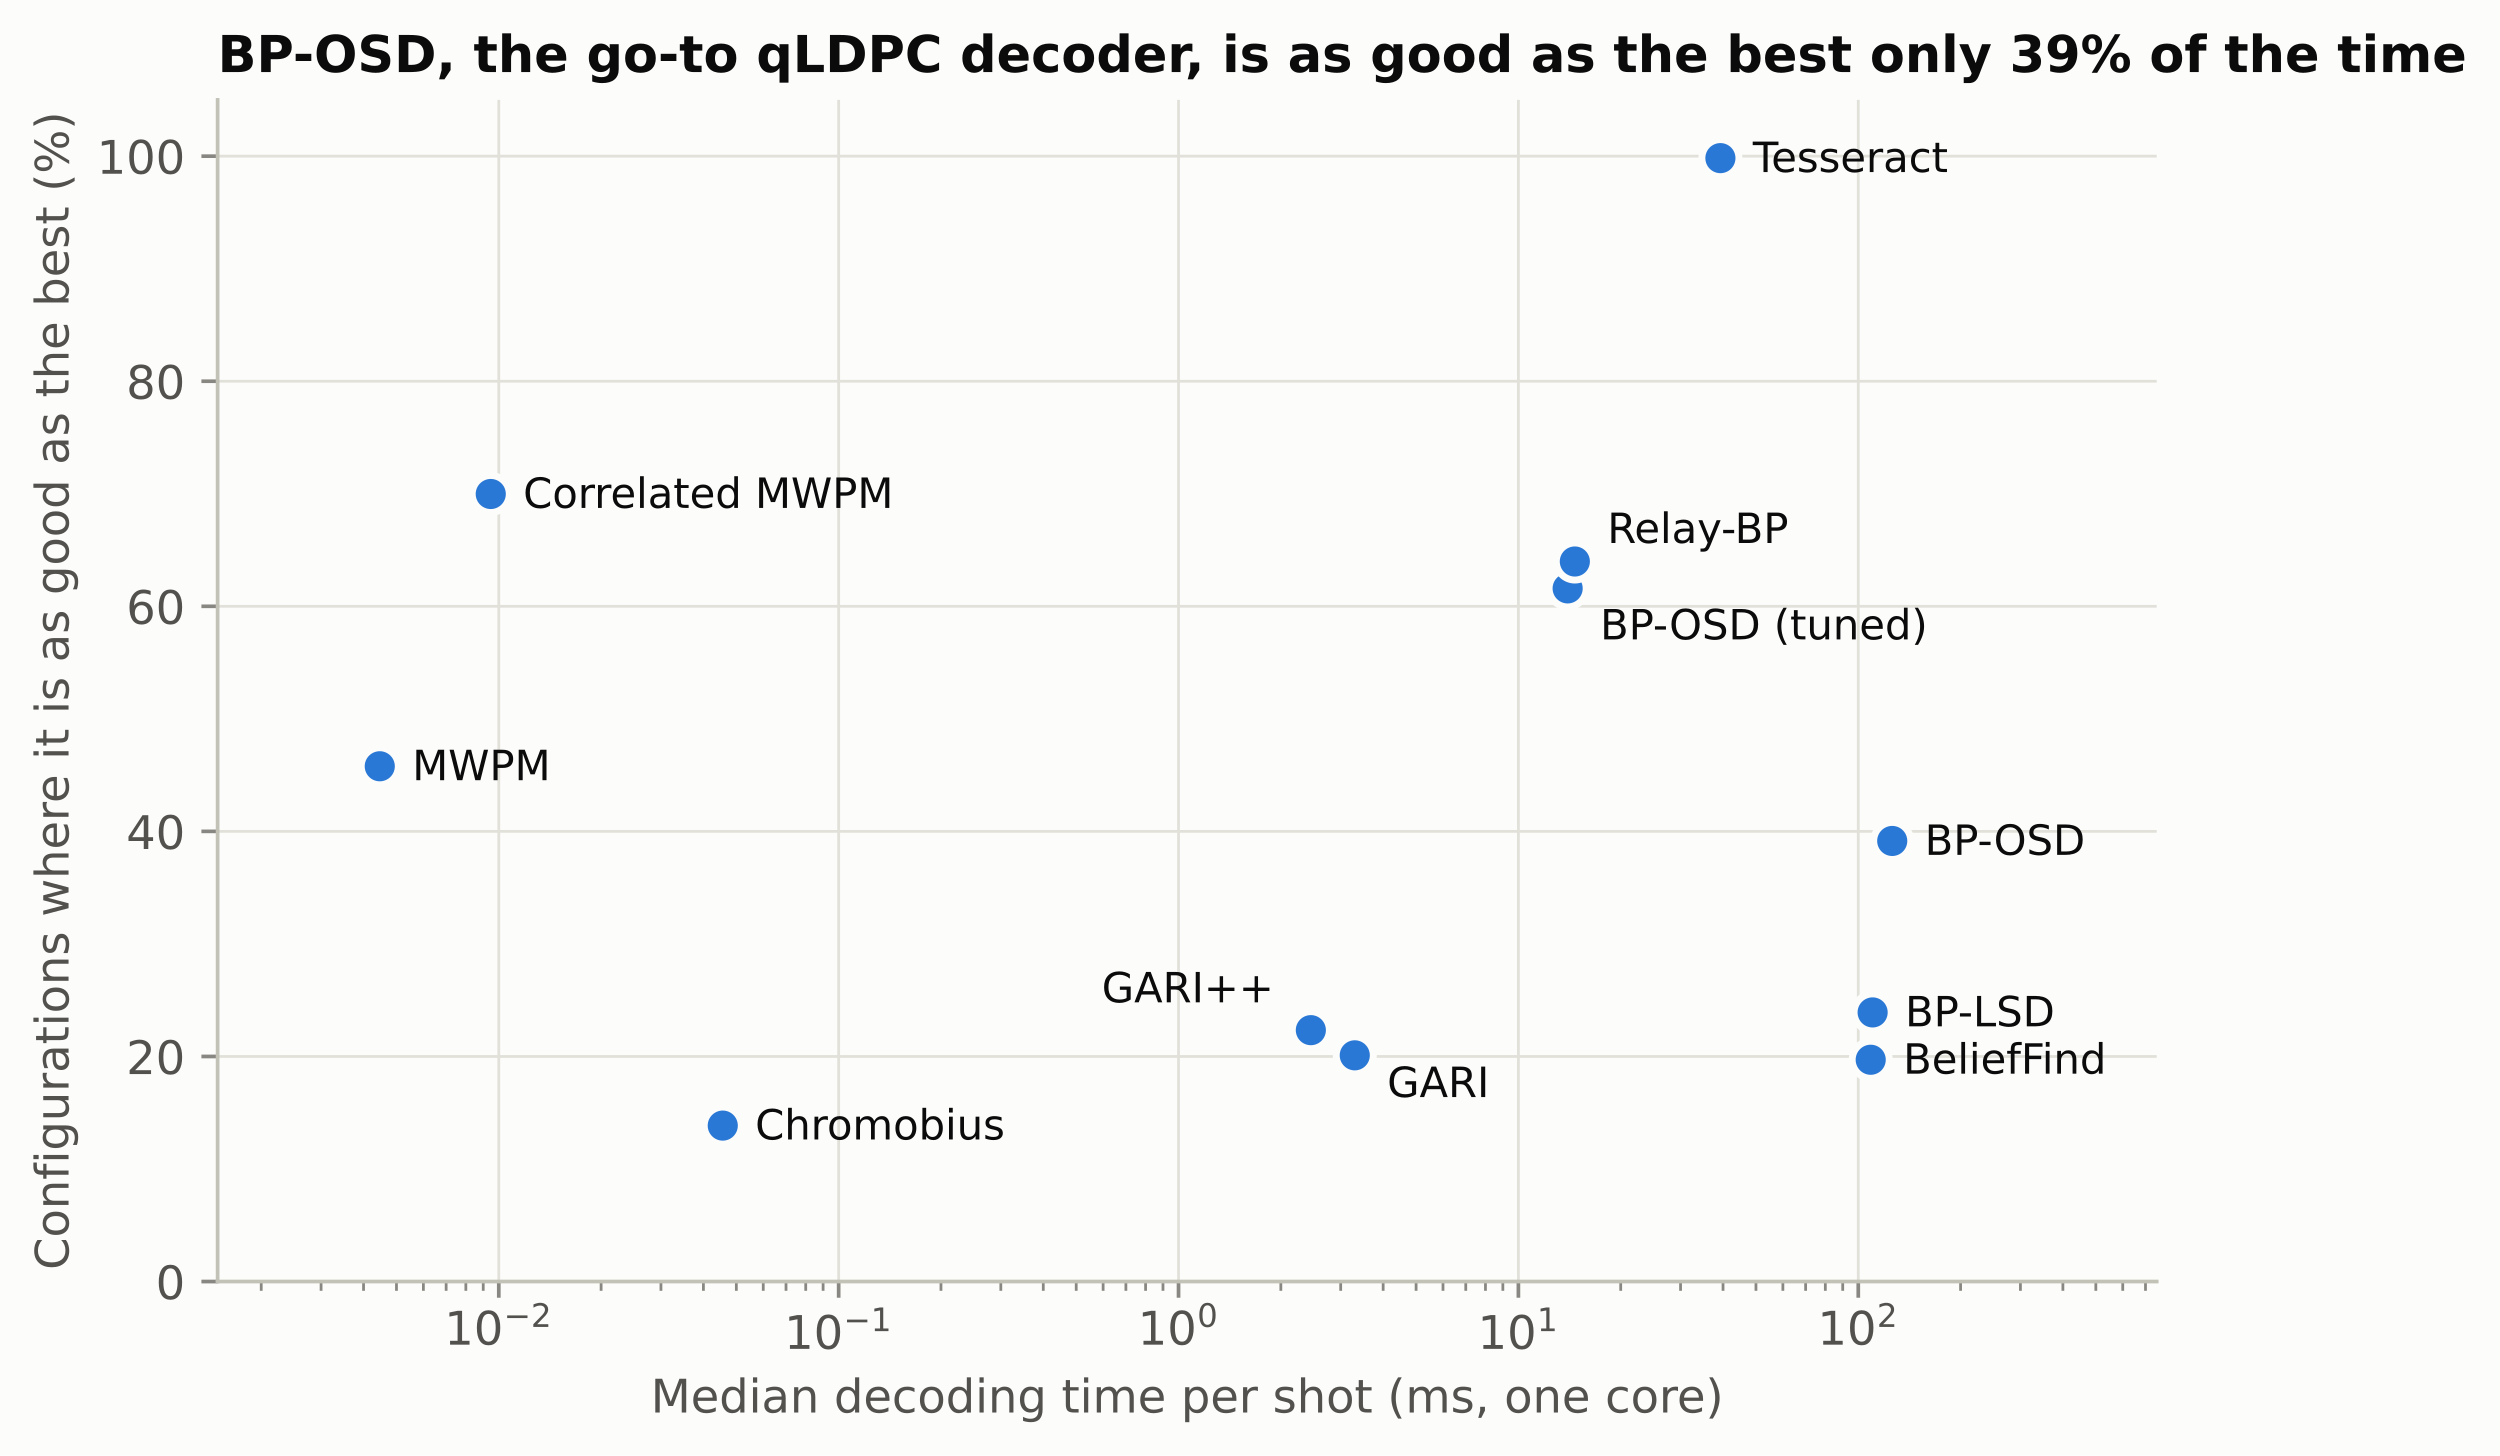
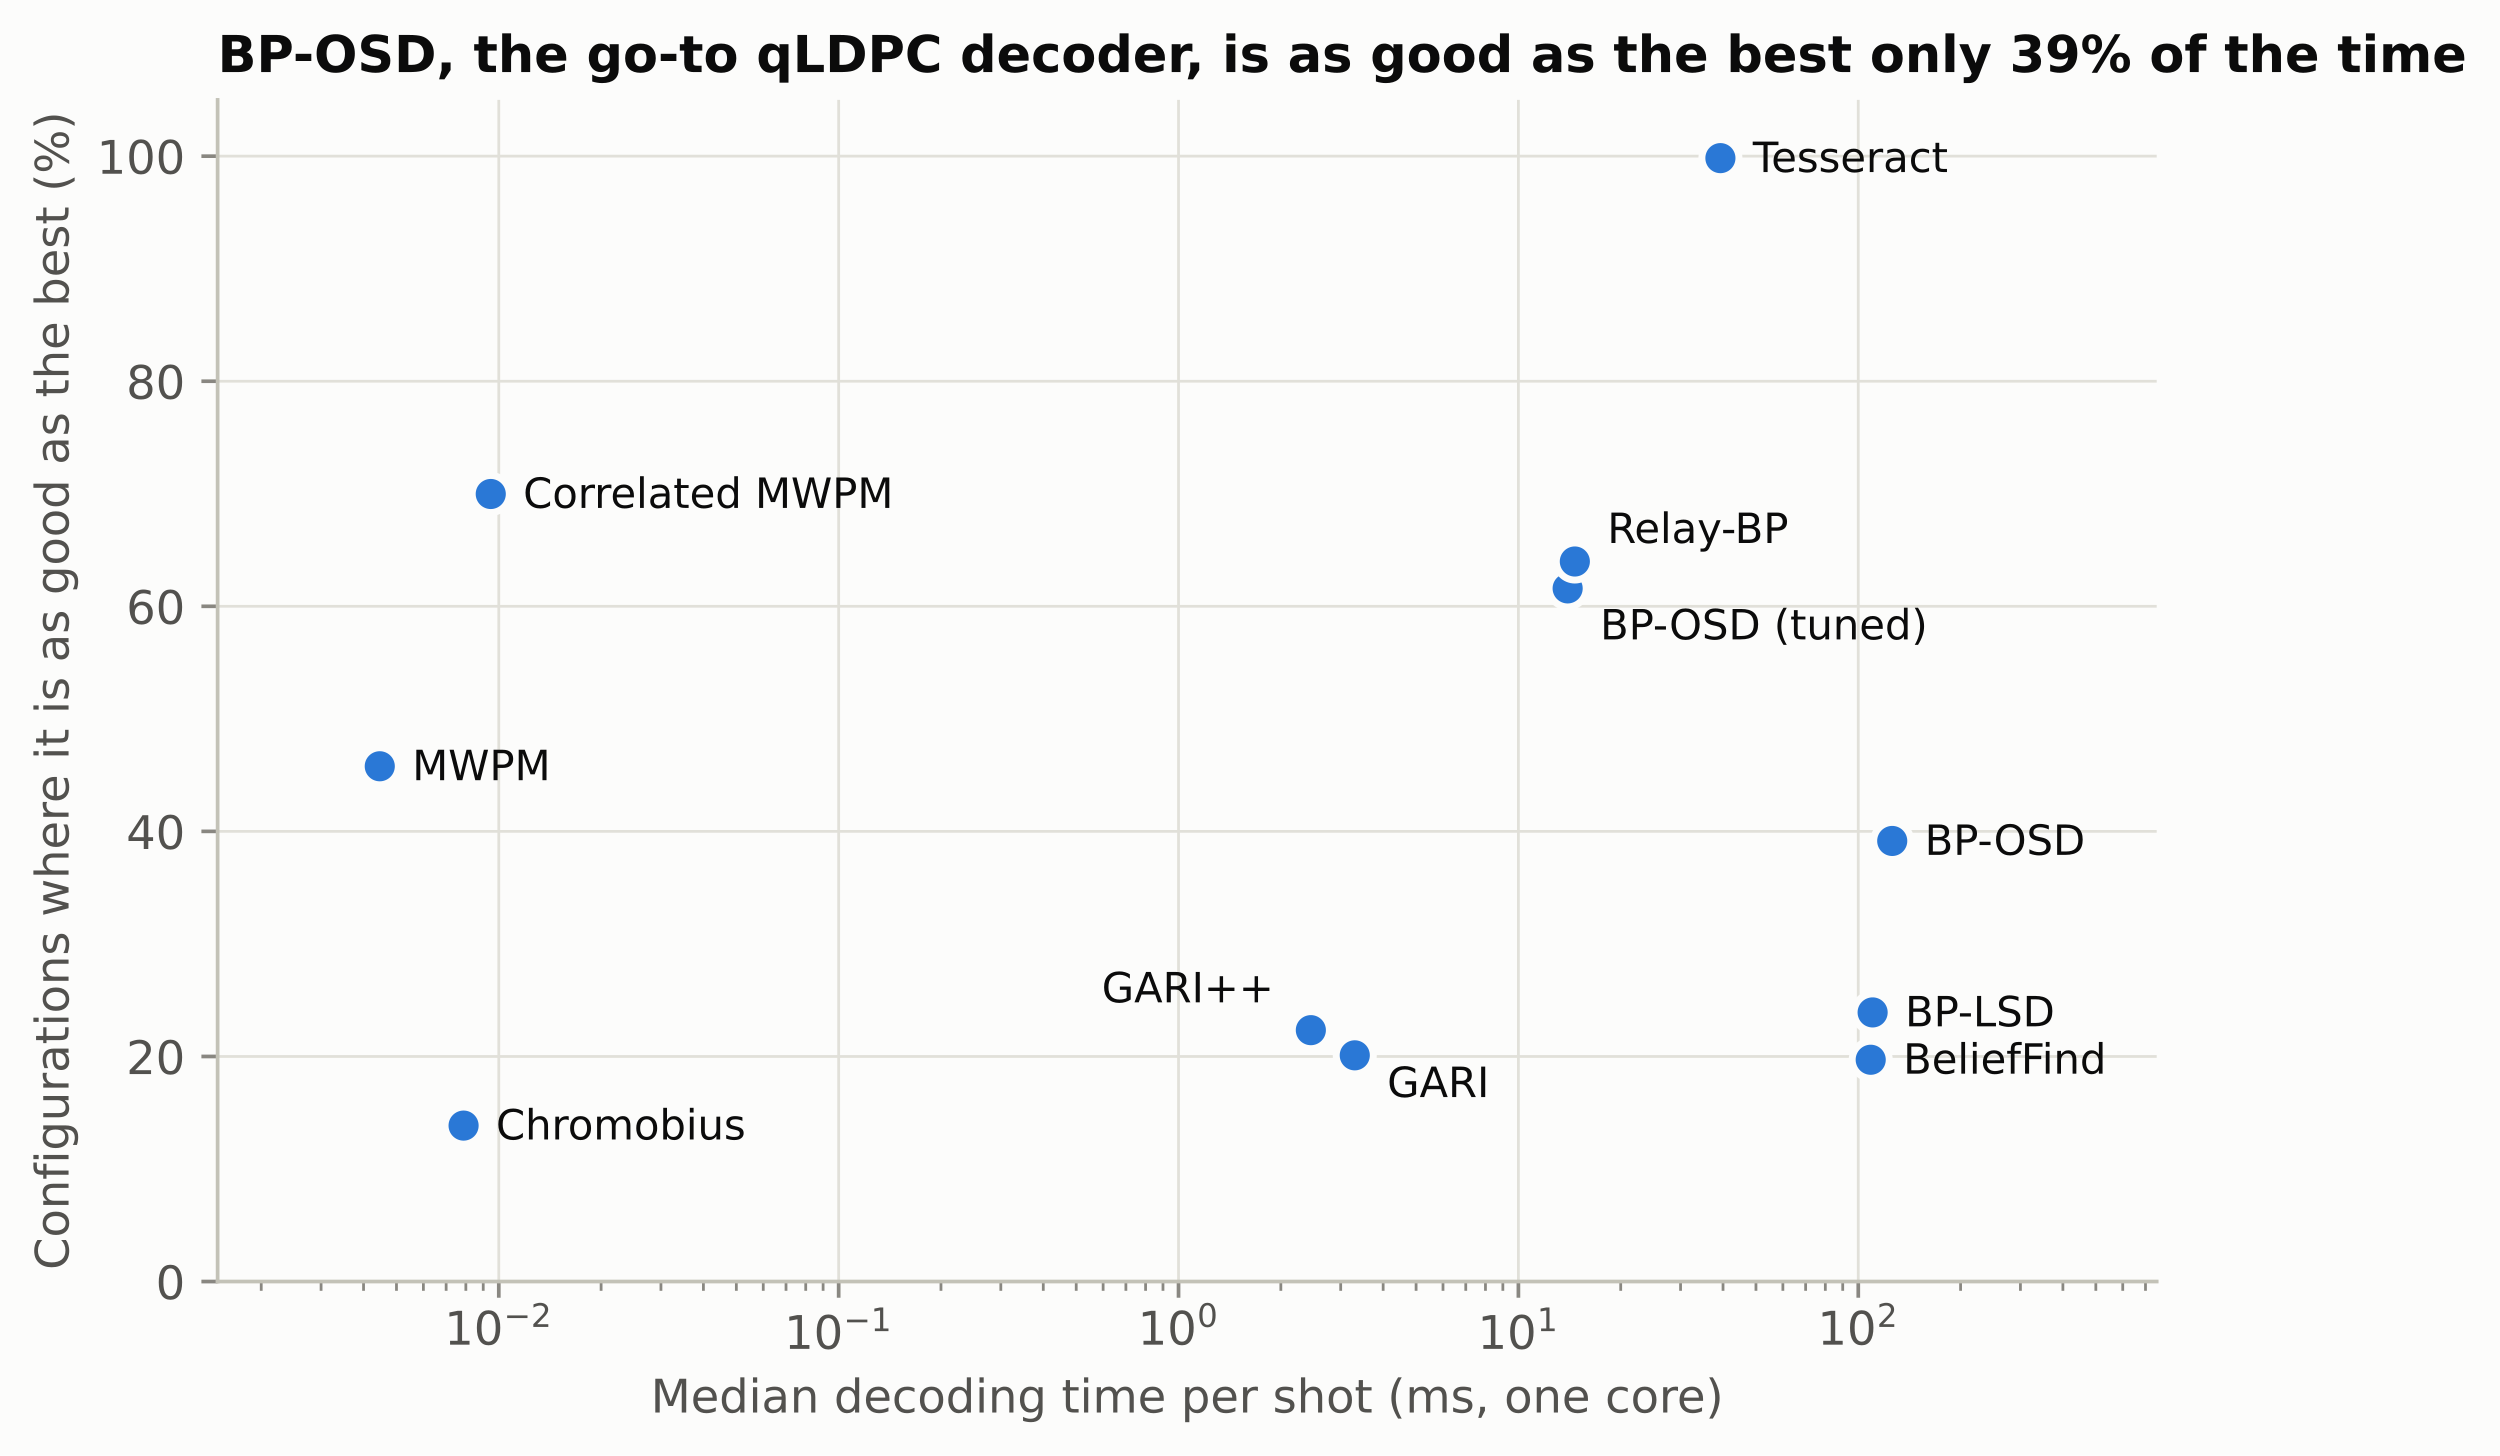
<svg xmlns="http://www.w3.org/2000/svg" xmlns:xlink="http://www.w3.org/1999/xlink" width="539.558pt" height="314.139pt" viewBox="0 0 539.558 314.139" version="1.1">
  <defs>
    <style type="text/css">*{stroke-linejoin: round; stroke-linecap: butt}</style>
  </defs>
  <g id="figure_1">
    <g id="patch_1">
      <path d="M 0 314.139  L 539.558 314.139  L 539.558 0  L 0 0  z " style="fill: #fcfcfb" />
    </g>
    <g id="axes_1">
      <g id="patch_2">
        <path d="M 46.966 276.582  L 465.466 276.582  L 465.466 21.558  L 46.966 21.558  z " style="fill: #fcfcfb" />
      </g>
      <g id="matplotlib.axis_1">
        <g id="xtick_1">
          <g id="line2d_1">
            <path d="M 107.65 276.582  L 107.65 21.558  " clip-path="url(#p9e73c11b48)" style="fill: none; stroke: #e1e0d9; stroke-width: 0.6; stroke-linecap: square" />
          </g>
          <g id="line2d_2">
            <defs>
              <path id="m206fc16bcb" d="M 0 0  L 0 3.5  " style="stroke: #898781; stroke-width: 0.8" />
            </defs>
            <g>
              <use xlink:href="#m206fc16bcb" x="107.65" y="276.582" style="fill: #898781; stroke: #898781; stroke-width: 0.8" />
            </g>
          </g>
          <g id="text_1">
            <g style="fill: #52514e" transform="translate(95.8999 291.1807)">
              <text>
                <tspan style="font: 10px 'DejaVu Sans'" x="0 6.362" y="-0.977">10</tspan>
                <tspan style="font: 7px 'DejaVu Sans'" x="12.82 18.686" y="-4.805">−2</tspan>
              </text>
            </g>
          </g>
        </g>
        <g id="xtick_2">
          <g id="line2d_3">
            <path d="M 181.002 276.582  L 181.002 21.558  " clip-path="url(#p9e73c11b48)" style="fill: none; stroke: #e1e0d9; stroke-width: 0.6; stroke-linecap: square" />
          </g>
          <g id="line2d_4">
            <g>
              <use xlink:href="#m206fc16bcb" x="181.002" y="276.582" style="fill: #898781; stroke: #898781; stroke-width: 0.8" />
            </g>
          </g>
          <g id="text_2">
            <g style="fill: #52514e" transform="translate(169.252 291.1807)">
              <text>
                <tspan style="font: 10px 'DejaVu Sans'" x="0 6.362" y="-0.064">10</tspan>
                <tspan style="font: 7px 'DejaVu Sans'" x="12.82 18.686" y="-3.892">−1</tspan>
              </text>
            </g>
          </g>
        </g>
        <g id="xtick_3">
          <g id="line2d_5">
            <path d="M 254.354 276.582  L 254.354 21.558  " clip-path="url(#p9e73c11b48)" style="fill: none; stroke: #e1e0d9; stroke-width: 0.6; stroke-linecap: square" />
          </g>
          <g id="line2d_6">
            <g>
              <use xlink:href="#m206fc16bcb" x="254.354" y="276.582" style="fill: #898781; stroke: #898781; stroke-width: 0.8" />
            </g>
          </g>
          <g id="text_3">
            <g style="fill: #52514e" transform="translate(245.554 291.1807)">
              <text>
                <tspan style="font: 10px 'DejaVu Sans'" x="0 6.362" y="-0.977">10</tspan>
                <tspan style="font: 7px 'DejaVu Sans'" x="12.82" y="-4.805">0</tspan>
              </text>
            </g>
          </g>
        </g>
        <g id="xtick_4">
          <g id="line2d_7">
            <path d="M 327.706 276.582  L 327.706 21.558  " clip-path="url(#p9e73c11b48)" style="fill: none; stroke: #e1e0d9; stroke-width: 0.6; stroke-linecap: square" />
          </g>
          <g id="line2d_8">
            <g>
              <use xlink:href="#m206fc16bcb" x="327.706" y="276.582" style="fill: #898781; stroke: #898781; stroke-width: 0.8" />
            </g>
          </g>
          <g id="text_4">
            <g style="fill: #52514e" transform="translate(318.9061 291.1807)">
              <text>
                <tspan style="font: 10px 'DejaVu Sans'" x="0 6.362" y="-0.064">10</tspan>
                <tspan style="font: 7px 'DejaVu Sans'" x="12.82" y="-3.892">1</tspan>
              </text>
            </g>
          </g>
        </g>
        <g id="xtick_5">
          <g id="line2d_9">
            <path d="M 401.058 276.582  L 401.058 21.558  " clip-path="url(#p9e73c11b48)" style="fill: none; stroke: #e1e0d9; stroke-width: 0.6; stroke-linecap: square" />
          </g>
          <g id="line2d_10">
            <g>
              <use xlink:href="#m206fc16bcb" x="401.058" y="276.582" style="fill: #898781; stroke: #898781; stroke-width: 0.8" />
            </g>
          </g>
          <g id="text_5">
            <g style="fill: #52514e" transform="translate(392.2581 291.1807)">
              <text>
                <tspan style="font: 10px 'DejaVu Sans'" x="0 6.362" y="-0.977">10</tspan>
                <tspan style="font: 7px 'DejaVu Sans'" x="12.82" y="-4.805">2</tspan>
              </text>
            </g>
          </g>
        </g>
        <g id="xtick_6">
          <g id="line2d_11">
            <defs>
              <path id="m3dd8f0d7dc" d="M 0 0  L 0 2  " style="stroke: #898781; stroke-width: 0.6" />
            </defs>
            <g>
              <use xlink:href="#m3dd8f0d7dc" x="56.379" y="276.582" style="fill: #898781; stroke: #898781; stroke-width: 0.6" />
            </g>
          </g>
        </g>
        <g id="xtick_7">
          <g id="line2d_12">
            <g>
              <use xlink:href="#m3dd8f0d7dc" x="69.296" y="276.582" style="fill: #898781; stroke: #898781; stroke-width: 0.6" />
            </g>
          </g>
        </g>
        <g id="xtick_8">
          <g id="line2d_13">
            <g>
              <use xlink:href="#m3dd8f0d7dc" x="78.46" y="276.582" style="fill: #898781; stroke: #898781; stroke-width: 0.6" />
            </g>
          </g>
        </g>
        <g id="xtick_9">
          <g id="line2d_14">
            <g>
              <use xlink:href="#m3dd8f0d7dc" x="85.569" y="276.582" style="fill: #898781; stroke: #898781; stroke-width: 0.6" />
            </g>
          </g>
        </g>
        <g id="xtick_10">
          <g id="line2d_15">
            <g>
              <use xlink:href="#m3dd8f0d7dc" x="91.377" y="276.582" style="fill: #898781; stroke: #898781; stroke-width: 0.6" />
            </g>
          </g>
        </g>
        <g id="xtick_11">
          <g id="line2d_16">
            <g>
              <use xlink:href="#m3dd8f0d7dc" x="96.288" y="276.582" style="fill: #898781; stroke: #898781; stroke-width: 0.6" />
            </g>
          </g>
        </g>
        <g id="xtick_12">
          <g id="line2d_17">
            <g>
              <use xlink:href="#m3dd8f0d7dc" x="100.541" y="276.582" style="fill: #898781; stroke: #898781; stroke-width: 0.6" />
            </g>
          </g>
        </g>
        <g id="xtick_13">
          <g id="line2d_18">
            <g>
              <use xlink:href="#m3dd8f0d7dc" x="104.293" y="276.582" style="fill: #898781; stroke: #898781; stroke-width: 0.6" />
            </g>
          </g>
        </g>
        <g id="xtick_14">
          <g id="line2d_19">
            <g>
              <use xlink:href="#m3dd8f0d7dc" x="129.731" y="276.582" style="fill: #898781; stroke: #898781; stroke-width: 0.6" />
            </g>
          </g>
        </g>
        <g id="xtick_15">
          <g id="line2d_20">
            <g>
              <use xlink:href="#m3dd8f0d7dc" x="142.648" y="276.582" style="fill: #898781; stroke: #898781; stroke-width: 0.6" />
            </g>
          </g>
        </g>
        <g id="xtick_16">
          <g id="line2d_21">
            <g>
              <use xlink:href="#m3dd8f0d7dc" x="151.812" y="276.582" style="fill: #898781; stroke: #898781; stroke-width: 0.6" />
            </g>
          </g>
        </g>
        <g id="xtick_17">
          <g id="line2d_22">
            <g>
              <use xlink:href="#m3dd8f0d7dc" x="158.921" y="276.582" style="fill: #898781; stroke: #898781; stroke-width: 0.6" />
            </g>
          </g>
        </g>
        <g id="xtick_18">
          <g id="line2d_23">
            <g>
              <use xlink:href="#m3dd8f0d7dc" x="164.729" y="276.582" style="fill: #898781; stroke: #898781; stroke-width: 0.6" />
            </g>
          </g>
        </g>
        <g id="xtick_19">
          <g id="line2d_24">
            <g>
              <use xlink:href="#m3dd8f0d7dc" x="169.64" y="276.582" style="fill: #898781; stroke: #898781; stroke-width: 0.6" />
            </g>
          </g>
        </g>
        <g id="xtick_20">
          <g id="line2d_25">
            <g>
              <use xlink:href="#m3dd8f0d7dc" x="173.893" y="276.582" style="fill: #898781; stroke: #898781; stroke-width: 0.6" />
            </g>
          </g>
        </g>
        <g id="xtick_21">
          <g id="line2d_26">
            <g>
              <use xlink:href="#m3dd8f0d7dc" x="177.646" y="276.582" style="fill: #898781; stroke: #898781; stroke-width: 0.6" />
            </g>
          </g>
        </g>
        <g id="xtick_22">
          <g id="line2d_27">
            <g>
              <use xlink:href="#m3dd8f0d7dc" x="203.083" y="276.582" style="fill: #898781; stroke: #898781; stroke-width: 0.6" />
            </g>
          </g>
        </g>
        <g id="xtick_23">
          <g id="line2d_28">
            <g>
              <use xlink:href="#m3dd8f0d7dc" x="216" y="276.582" style="fill: #898781; stroke: #898781; stroke-width: 0.6" />
            </g>
          </g>
        </g>
        <g id="xtick_24">
          <g id="line2d_29">
            <g>
              <use xlink:href="#m3dd8f0d7dc" x="225.164" y="276.582" style="fill: #898781; stroke: #898781; stroke-width: 0.6" />
            </g>
          </g>
        </g>
        <g id="xtick_25">
          <g id="line2d_30">
            <g>
              <use xlink:href="#m3dd8f0d7dc" x="232.273" y="276.582" style="fill: #898781; stroke: #898781; stroke-width: 0.6" />
            </g>
          </g>
        </g>
        <g id="xtick_26">
          <g id="line2d_31">
            <g>
              <use xlink:href="#m3dd8f0d7dc" x="238.081" y="276.582" style="fill: #898781; stroke: #898781; stroke-width: 0.6" />
            </g>
          </g>
        </g>
        <g id="xtick_27">
          <g id="line2d_32">
            <g>
              <use xlink:href="#m3dd8f0d7dc" x="242.992" y="276.582" style="fill: #898781; stroke: #898781; stroke-width: 0.6" />
            </g>
          </g>
        </g>
        <g id="xtick_28">
          <g id="line2d_33">
            <g>
              <use xlink:href="#m3dd8f0d7dc" x="247.245" y="276.582" style="fill: #898781; stroke: #898781; stroke-width: 0.6" />
            </g>
          </g>
        </g>
        <g id="xtick_29">
          <g id="line2d_34">
            <g>
              <use xlink:href="#m3dd8f0d7dc" x="250.998" y="276.582" style="fill: #898781; stroke: #898781; stroke-width: 0.6" />
            </g>
          </g>
        </g>
        <g id="xtick_30">
          <g id="line2d_35">
            <g>
              <use xlink:href="#m3dd8f0d7dc" x="276.435" y="276.582" style="fill: #898781; stroke: #898781; stroke-width: 0.6" />
            </g>
          </g>
        </g>
        <g id="xtick_31">
          <g id="line2d_36">
            <g>
              <use xlink:href="#m3dd8f0d7dc" x="289.352" y="276.582" style="fill: #898781; stroke: #898781; stroke-width: 0.6" />
            </g>
          </g>
        </g>
        <g id="xtick_32">
          <g id="line2d_37">
            <g>
              <use xlink:href="#m3dd8f0d7dc" x="298.516" y="276.582" style="fill: #898781; stroke: #898781; stroke-width: 0.6" />
            </g>
          </g>
        </g>
        <g id="xtick_33">
          <g id="line2d_38">
            <g>
              <use xlink:href="#m3dd8f0d7dc" x="305.625" y="276.582" style="fill: #898781; stroke: #898781; stroke-width: 0.6" />
            </g>
          </g>
        </g>
        <g id="xtick_34">
          <g id="line2d_39">
            <g>
              <use xlink:href="#m3dd8f0d7dc" x="311.433" y="276.582" style="fill: #898781; stroke: #898781; stroke-width: 0.6" />
            </g>
          </g>
        </g>
        <g id="xtick_35">
          <g id="line2d_40">
            <g>
              <use xlink:href="#m3dd8f0d7dc" x="316.344" y="276.582" style="fill: #898781; stroke: #898781; stroke-width: 0.6" />
            </g>
          </g>
        </g>
        <g id="xtick_36">
          <g id="line2d_41">
            <g>
              <use xlink:href="#m3dd8f0d7dc" x="320.598" y="276.582" style="fill: #898781; stroke: #898781; stroke-width: 0.6" />
            </g>
          </g>
        </g>
        <g id="xtick_37">
          <g id="line2d_42">
            <g>
              <use xlink:href="#m3dd8f0d7dc" x="324.35" y="276.582" style="fill: #898781; stroke: #898781; stroke-width: 0.6" />
            </g>
          </g>
        </g>
        <g id="xtick_38">
          <g id="line2d_43">
            <g>
              <use xlink:href="#m3dd8f0d7dc" x="349.787" y="276.582" style="fill: #898781; stroke: #898781; stroke-width: 0.6" />
            </g>
          </g>
        </g>
        <g id="xtick_39">
          <g id="line2d_44">
            <g>
              <use xlink:href="#m3dd8f0d7dc" x="362.704" y="276.582" style="fill: #898781; stroke: #898781; stroke-width: 0.6" />
            </g>
          </g>
        </g>
        <g id="xtick_40">
          <g id="line2d_45">
            <g>
              <use xlink:href="#m3dd8f0d7dc" x="371.868" y="276.582" style="fill: #898781; stroke: #898781; stroke-width: 0.6" />
            </g>
          </g>
        </g>
        <g id="xtick_41">
          <g id="line2d_46">
            <g>
              <use xlink:href="#m3dd8f0d7dc" x="378.977" y="276.582" style="fill: #898781; stroke: #898781; stroke-width: 0.6" />
            </g>
          </g>
        </g>
        <g id="xtick_42">
          <g id="line2d_47">
            <g>
              <use xlink:href="#m3dd8f0d7dc" x="384.785" y="276.582" style="fill: #898781; stroke: #898781; stroke-width: 0.6" />
            </g>
          </g>
        </g>
        <g id="xtick_43">
          <g id="line2d_48">
            <g>
              <use xlink:href="#m3dd8f0d7dc" x="389.696" y="276.582" style="fill: #898781; stroke: #898781; stroke-width: 0.6" />
            </g>
          </g>
        </g>
        <g id="xtick_44">
          <g id="line2d_49">
            <g>
              <use xlink:href="#m3dd8f0d7dc" x="393.95" y="276.582" style="fill: #898781; stroke: #898781; stroke-width: 0.6" />
            </g>
          </g>
        </g>
        <g id="xtick_45">
          <g id="line2d_50">
            <g>
              <use xlink:href="#m3dd8f0d7dc" x="397.702" y="276.582" style="fill: #898781; stroke: #898781; stroke-width: 0.6" />
            </g>
          </g>
        </g>
        <g id="xtick_46">
          <g id="line2d_51">
            <g>
              <use xlink:href="#m3dd8f0d7dc" x="423.139" y="276.582" style="fill: #898781; stroke: #898781; stroke-width: 0.6" />
            </g>
          </g>
        </g>
        <g id="xtick_47">
          <g id="line2d_52">
            <g>
              <use xlink:href="#m3dd8f0d7dc" x="436.056" y="276.582" style="fill: #898781; stroke: #898781; stroke-width: 0.6" />
            </g>
          </g>
        </g>
        <g id="xtick_48">
          <g id="line2d_53">
            <g>
              <use xlink:href="#m3dd8f0d7dc" x="445.22" y="276.582" style="fill: #898781; stroke: #898781; stroke-width: 0.6" />
            </g>
          </g>
        </g>
        <g id="xtick_49">
          <g id="line2d_54">
            <g>
              <use xlink:href="#m3dd8f0d7dc" x="452.329" y="276.582" style="fill: #898781; stroke: #898781; stroke-width: 0.6" />
            </g>
          </g>
        </g>
        <g id="xtick_50">
          <g id="line2d_55">
            <g>
              <use xlink:href="#m3dd8f0d7dc" x="458.137" y="276.582" style="fill: #898781; stroke: #898781; stroke-width: 0.6" />
            </g>
          </g>
        </g>
        <g id="xtick_51">
          <g id="line2d_56">
            <g>
              <use xlink:href="#m3dd8f0d7dc" x="463.048" y="276.582" style="fill: #898781; stroke: #898781; stroke-width: 0.6" />
            </g>
          </g>
        </g>
        <g id="text_6">
          <text style="fill: #52514e; font: 10px 'DejaVu Sans', 'Bitstream Vera Sans', 'Computer Modern Sans Serif', 'Lucida Grande', 'Verdana', 'Geneva', 'Lucid', 'Arial', 'Helvetica', 'Avant Garde', sans-serif; text-anchor: middle" x="256.216" y="304.859" transform="rotate(-0 256.2156 304.8588)">Median decoding time per shot (ms, one core)</text>
        </g>
      </g>
      <g id="matplotlib.axis_2">
        <g id="ytick_1">
          <g id="line2d_57">
            <path d="M 46.966 276.582  L 465.466 276.582  " clip-path="url(#p9e73c11b48)" style="fill: none; stroke: #e1e0d9; stroke-width: 0.6; stroke-linecap: square" />
          </g>
          <g id="line2d_58">
            <defs>
              <path id="m9f708ee04e" d="M 0 0  L -3.5 0  " style="stroke: #898781; stroke-width: 0.8" />
            </defs>
            <g>
              <use xlink:href="#m9f708ee04e" x="46.966" y="276.582" style="fill: #898781; stroke: #898781; stroke-width: 0.8" />
            </g>
          </g>
          <g id="text_7">
            <text style="fill: #52514e; font: 10px 'DejaVu Sans', 'Bitstream Vera Sans', 'Computer Modern Sans Serif', 'Lucida Grande', 'Verdana', 'Geneva', 'Lucid', 'Arial', 'Helvetica', 'Avant Garde', sans-serif; text-anchor: end" x="39.966" y="280.382" transform="rotate(-0 39.96563 280.3815)">0</text>
          </g>
        </g>
        <g id="ytick_2">
          <g id="line2d_59">
            <path d="M 46.966 228.006  L 465.466 228.006  " clip-path="url(#p9e73c11b48)" style="fill: none; stroke: #e1e0d9; stroke-width: 0.6; stroke-linecap: square" />
          </g>
          <g id="line2d_60">
            <g>
              <use xlink:href="#m9f708ee04e" x="46.966" y="228.006" style="fill: #898781; stroke: #898781; stroke-width: 0.8" />
            </g>
          </g>
          <g id="text_8">
            <text style="fill: #52514e; font: 10px 'DejaVu Sans', 'Bitstream Vera Sans', 'Computer Modern Sans Serif', 'Lucida Grande', 'Verdana', 'Geneva', 'Lucid', 'Arial', 'Helvetica', 'Avant Garde', sans-serif; text-anchor: end" x="39.966" y="231.805" transform="rotate(-0 39.96563 231.8055)">20</text>
          </g>
        </g>
        <g id="ytick_3">
          <g id="line2d_61">
            <path d="M 46.966 179.43  L 465.466 179.43  " clip-path="url(#p9e73c11b48)" style="fill: none; stroke: #e1e0d9; stroke-width: 0.6; stroke-linecap: square" />
          </g>
          <g id="line2d_62">
            <g>
              <use xlink:href="#m9f708ee04e" x="46.966" y="179.43" style="fill: #898781; stroke: #898781; stroke-width: 0.8" />
            </g>
          </g>
          <g id="text_9">
            <text style="fill: #52514e; font: 10px 'DejaVu Sans', 'Bitstream Vera Sans', 'Computer Modern Sans Serif', 'Lucida Grande', 'Verdana', 'Geneva', 'Lucid', 'Arial', 'Helvetica', 'Avant Garde', sans-serif; text-anchor: end" x="39.966" y="183.23" transform="rotate(-0 39.96563 183.2295)">40</text>
          </g>
        </g>
        <g id="ytick_4">
          <g id="line2d_63">
            <path d="M 46.966 130.854  L 465.466 130.854  " clip-path="url(#p9e73c11b48)" style="fill: none; stroke: #e1e0d9; stroke-width: 0.6; stroke-linecap: square" />
          </g>
          <g id="line2d_64">
            <g>
              <use xlink:href="#m9f708ee04e" x="46.966" y="130.854" style="fill: #898781; stroke: #898781; stroke-width: 0.8" />
            </g>
          </g>
          <g id="text_10">
            <text style="fill: #52514e; font: 10px 'DejaVu Sans', 'Bitstream Vera Sans', 'Computer Modern Sans Serif', 'Lucida Grande', 'Verdana', 'Geneva', 'Lucid', 'Arial', 'Helvetica', 'Avant Garde', sans-serif; text-anchor: end" x="39.966" y="134.654" transform="rotate(-0 39.96563 134.6535)">60</text>
          </g>
        </g>
        <g id="ytick_5">
          <g id="line2d_65">
            <path d="M 46.966 82.278  L 465.466 82.278  " clip-path="url(#p9e73c11b48)" style="fill: none; stroke: #e1e0d9; stroke-width: 0.6; stroke-linecap: square" />
          </g>
          <g id="line2d_66">
            <g>
              <use xlink:href="#m9f708ee04e" x="46.966" y="82.278" style="fill: #898781; stroke: #898781; stroke-width: 0.8" />
            </g>
          </g>
          <g id="text_11">
            <text style="fill: #52514e; font: 10px 'DejaVu Sans', 'Bitstream Vera Sans', 'Computer Modern Sans Serif', 'Lucida Grande', 'Verdana', 'Geneva', 'Lucid', 'Arial', 'Helvetica', 'Avant Garde', sans-serif; text-anchor: end" x="39.966" y="86.078" transform="rotate(-0 39.96563 86.0775)">80</text>
          </g>
        </g>
        <g id="ytick_6">
          <g id="line2d_67">
            <path d="M 46.966 33.702  L 465.466 33.702  " clip-path="url(#p9e73c11b48)" style="fill: none; stroke: #e1e0d9; stroke-width: 0.6; stroke-linecap: square" />
          </g>
          <g id="line2d_68">
            <g>
              <use xlink:href="#m9f708ee04e" x="46.966" y="33.702" style="fill: #898781; stroke: #898781; stroke-width: 0.8" />
            </g>
          </g>
          <g id="text_12">
            <text style="fill: #52514e; font: 10px 'DejaVu Sans', 'Bitstream Vera Sans', 'Computer Modern Sans Serif', 'Lucida Grande', 'Verdana', 'Geneva', 'Lucid', 'Arial', 'Helvetica', 'Avant Garde', sans-serif; text-anchor: end" x="39.966" y="37.502" transform="rotate(-0 39.96563 37.5015)">100</text>
          </g>
        </g>
        <g id="text_13">
          <text style="fill: #52514e; font: 10px 'DejaVu Sans', 'Bitstream Vera Sans', 'Computer Modern Sans Serif', 'Lucida Grande', 'Verdana', 'Geneva', 'Lucid', 'Arial', 'Helvetica', 'Avant Garde', sans-serif; text-anchor: middle" x="14.798" y="149.07" transform="rotate(-90 14.79844 149.0703)">Configurations where it is as good as the best (%)</text>
        </g>
      </g>
      <g id="patch_3">
        <path d="M 46.966 276.582  L 46.966 21.558  " style="fill: none; stroke: #c3c2b7; stroke-width: 0.8; stroke-linejoin: miter; stroke-linecap: square" />
      </g>
      <g id="patch_4">
        <path d="M 46.966 276.582  L 465.466 276.582  " style="fill: none; stroke: #c3c2b7; stroke-width: 0.8; stroke-linejoin: miter; stroke-linecap: square" />
      </g>
      <g id="PathCollection_1">
        <defs>
          <path id="ma89346f44b" d="M 0 4  C 1.061 4 2.078 3.579 2.828 2.828  C 3.579 2.078 4 1.061 4 0  C 4 -1.061 3.579 -2.078 2.828 -2.828  C 2.078 -3.579 1.061 -4 0 -4  C -1.061 -4 -2.078 -3.579 -2.828 -2.828  C -3.579 -2.078 -4 -1.061 -4 0  C -4 1.061 -3.579 2.078 -2.828 2.828  C -2.078 3.579 -1.061 4 0 4  z " style="stroke: #fcfcfb; stroke-width: 1.5" />
        </defs>
        <g clip-path="url(#p9e73c11b48)">
-           <use xlink:href="#ma89346f44b" x="155.988" y="242.93" style="fill: #2a78d6; stroke: #fcfcfb; stroke-width: 1.5" />
+           <use xlink:href="#ma89346f44b" x="100.053" y="242.93" style="fill: #2a78d6; stroke: #fcfcfb; stroke-width: 1.5" />
          <use xlink:href="#ma89346f44b" x="403.743" y="228.72" style="fill: #2a78d6; stroke: #fcfcfb; stroke-width: 1.5" />
          <use xlink:href="#ma89346f44b" x="292.391" y="227.765" style="fill: #2a78d6; stroke: #fcfcfb; stroke-width: 1.5" />
          <use xlink:href="#ma89346f44b" x="282.911" y="222.332" style="fill: #2a78d6; stroke: #fcfcfb; stroke-width: 1.5" />
          <use xlink:href="#ma89346f44b" x="404.157" y="218.505" style="fill: #2a78d6; stroke: #fcfcfb; stroke-width: 1.5" />
          <use xlink:href="#ma89346f44b" x="408.387" y="181.498" style="fill: #2a78d6; stroke: #fcfcfb; stroke-width: 1.5" />
          <use xlink:href="#ma89346f44b" x="81.963" y="165.378" style="fill: #2a78d6; stroke: #fcfcfb; stroke-width: 1.5" />
          <use xlink:href="#ma89346f44b" x="338.335" y="126.991" style="fill: #2a78d6; stroke: #fcfcfb; stroke-width: 1.5" />
          <use xlink:href="#ma89346f44b" x="339.887" y="121.185" style="fill: #2a78d6; stroke: #fcfcfb; stroke-width: 1.5" />
          <use xlink:href="#ma89346f44b" x="105.917" y="106.616" style="fill: #2a78d6; stroke: #fcfcfb; stroke-width: 1.5" />
          <use xlink:href="#ma89346f44b" x="371.305" y="34.128" style="fill: #2a78d6; stroke: #fcfcfb; stroke-width: 1.5" />
        </g>
      </g>
      <g id="text_14">
-         <text style="fill: #0b0b0b; font: 9px 'DejaVu Sans', 'Bitstream Vera Sans', 'Computer Modern Sans Serif', 'Lucida Grande', 'Verdana', 'Geneva', 'Lucid', 'Arial', 'Helvetica', 'Avant Garde', sans-serif; text-anchor: start" x="162.988" y="245.93" transform="rotate(-0 162.9878 245.9302)">Chromobius</text>
+         <text style="fill: #0b0b0b; font: 9px 'DejaVu Sans', 'Bitstream Vera Sans', 'Computer Modern Sans Serif', 'Lucida Grande', 'Verdana', 'Geneva', 'Lucid', 'Arial', 'Helvetica', 'Avant Garde', sans-serif; text-anchor: start" x="107.053" y="245.93" transform="rotate(-0 107.0534 245.9302)">Chromobius</text>
      </g>
      <g id="text_15">
        <text style="fill: #0b0b0b; font: 9px 'DejaVu Sans', 'Bitstream Vera Sans', 'Computer Modern Sans Serif', 'Lucida Grande', 'Verdana', 'Geneva', 'Lucid', 'Arial', 'Helvetica', 'Avant Garde', sans-serif; text-anchor: start" x="410.743" y="231.72" transform="rotate(-0 410.7429 231.7203)">BeliefFind</text>
      </g>
      <g id="text_16">
        <text style="fill: #0b0b0b; font: 9px 'DejaVu Sans', 'Bitstream Vera Sans', 'Computer Modern Sans Serif', 'Lucida Grande', 'Verdana', 'Geneva', 'Lucid', 'Arial', 'Helvetica', 'Avant Garde', sans-serif; text-anchor: start" x="299.391" y="236.765" transform="rotate(-0 299.3909 236.7648)">GARI</text>
      </g>
      <g id="text_17">
        <text style="fill: #0b0b0b; font: 9px 'DejaVu Sans', 'Bitstream Vera Sans', 'Computer Modern Sans Serif', 'Lucida Grande', 'Verdana', 'Geneva', 'Lucid', 'Arial', 'Helvetica', 'Avant Garde', sans-serif; text-anchor: end" x="274.911" y="216.332" transform="rotate(-0 274.9105 216.3323)">GARI++</text>
      </g>
      <g id="text_18">
        <text style="fill: #0b0b0b; font: 9px 'DejaVu Sans', 'Bitstream Vera Sans', 'Computer Modern Sans Serif', 'Lucida Grande', 'Verdana', 'Geneva', 'Lucid', 'Arial', 'Helvetica', 'Avant Garde', sans-serif; text-anchor: start" x="411.157" y="221.505" transform="rotate(-0 411.1571 221.5047)">BP-LSD</text>
      </g>
      <g id="text_19">
        <text style="fill: #0b0b0b; font: 9px 'DejaVu Sans', 'Bitstream Vera Sans', 'Computer Modern Sans Serif', 'Lucida Grande', 'Verdana', 'Geneva', 'Lucid', 'Arial', 'Helvetica', 'Avant Garde', sans-serif; text-anchor: start" x="415.387" y="184.498" transform="rotate(-0 415.3866 184.4977)">BP-OSD</text>
      </g>
      <g id="text_20">
        <text style="fill: #0b0b0b; font: 9px 'DejaVu Sans', 'Bitstream Vera Sans', 'Computer Modern Sans Serif', 'Lucida Grande', 'Verdana', 'Geneva', 'Lucid', 'Arial', 'Helvetica', 'Avant Garde', sans-serif; text-anchor: start" x="88.963" y="168.378" transform="rotate(-0 88.96345 168.3779)">MWPM</text>
      </g>
      <g id="text_21">
        <text style="fill: #0b0b0b; font: 9px 'DejaVu Sans', 'Bitstream Vera Sans', 'Computer Modern Sans Serif', 'Lucida Grande', 'Verdana', 'Geneva', 'Lucid', 'Arial', 'Helvetica', 'Avant Garde', sans-serif; text-anchor: start" x="345.335" y="137.991" transform="rotate(-0 345.3355 137.9914)">BP-OSD (tuned)</text>
      </g>
      <g id="text_22">
        <text style="fill: #0b0b0b; font: 9px 'DejaVu Sans', 'Bitstream Vera Sans', 'Computer Modern Sans Serif', 'Lucida Grande', 'Verdana', 'Geneva', 'Lucid', 'Arial', 'Helvetica', 'Avant Garde', sans-serif; text-anchor: start" x="346.887" y="117.185" transform="rotate(-0 346.8869 117.1847)">Relay-BP</text>
      </g>
      <g id="text_23">
        <text style="fill: #0b0b0b; font: 9px 'DejaVu Sans', 'Bitstream Vera Sans', 'Computer Modern Sans Serif', 'Lucida Grande', 'Verdana', 'Geneva', 'Lucid', 'Arial', 'Helvetica', 'Avant Garde', sans-serif; text-anchor: start" x="112.917" y="109.616" transform="rotate(-0 112.9173 109.6155)">Correlated MWPM</text>
      </g>
      <g id="text_24">
        <text style="fill: #0b0b0b; font: 9px 'DejaVu Sans', 'Bitstream Vera Sans', 'Computer Modern Sans Serif', 'Lucida Grande', 'Verdana', 'Geneva', 'Lucid', 'Arial', 'Helvetica', 'Avant Garde', sans-serif; text-anchor: start" x="378.305" y="37.128" transform="rotate(-0 378.3048 37.12775)">Tesseract</text>
      </g>
      <g id="text_25">
        <text style="fill: #0b0b0b; font: 700 11px 'DejaVu Sans', 'Bitstream Vera Sans', 'Computer Modern Sans Serif', 'Lucida Grande', 'Verdana', 'Geneva', 'Lucid', 'Arial', 'Helvetica', 'Avant Garde', sans-serif; text-anchor: start" x="46.966" y="15.558" transform="rotate(-0 46.96563 15.55828)">BP-OSD, the go-to qLDPC decoder, is as good as the best only 39% of the time</text>
      </g>
    </g>
  </g>
  <defs>
    <clipPath id="p9e73c11b48">
      <rect x="46.966" y="21.558" width="418.5" height="255.024" />
    </clipPath>
  </defs>
</svg>
